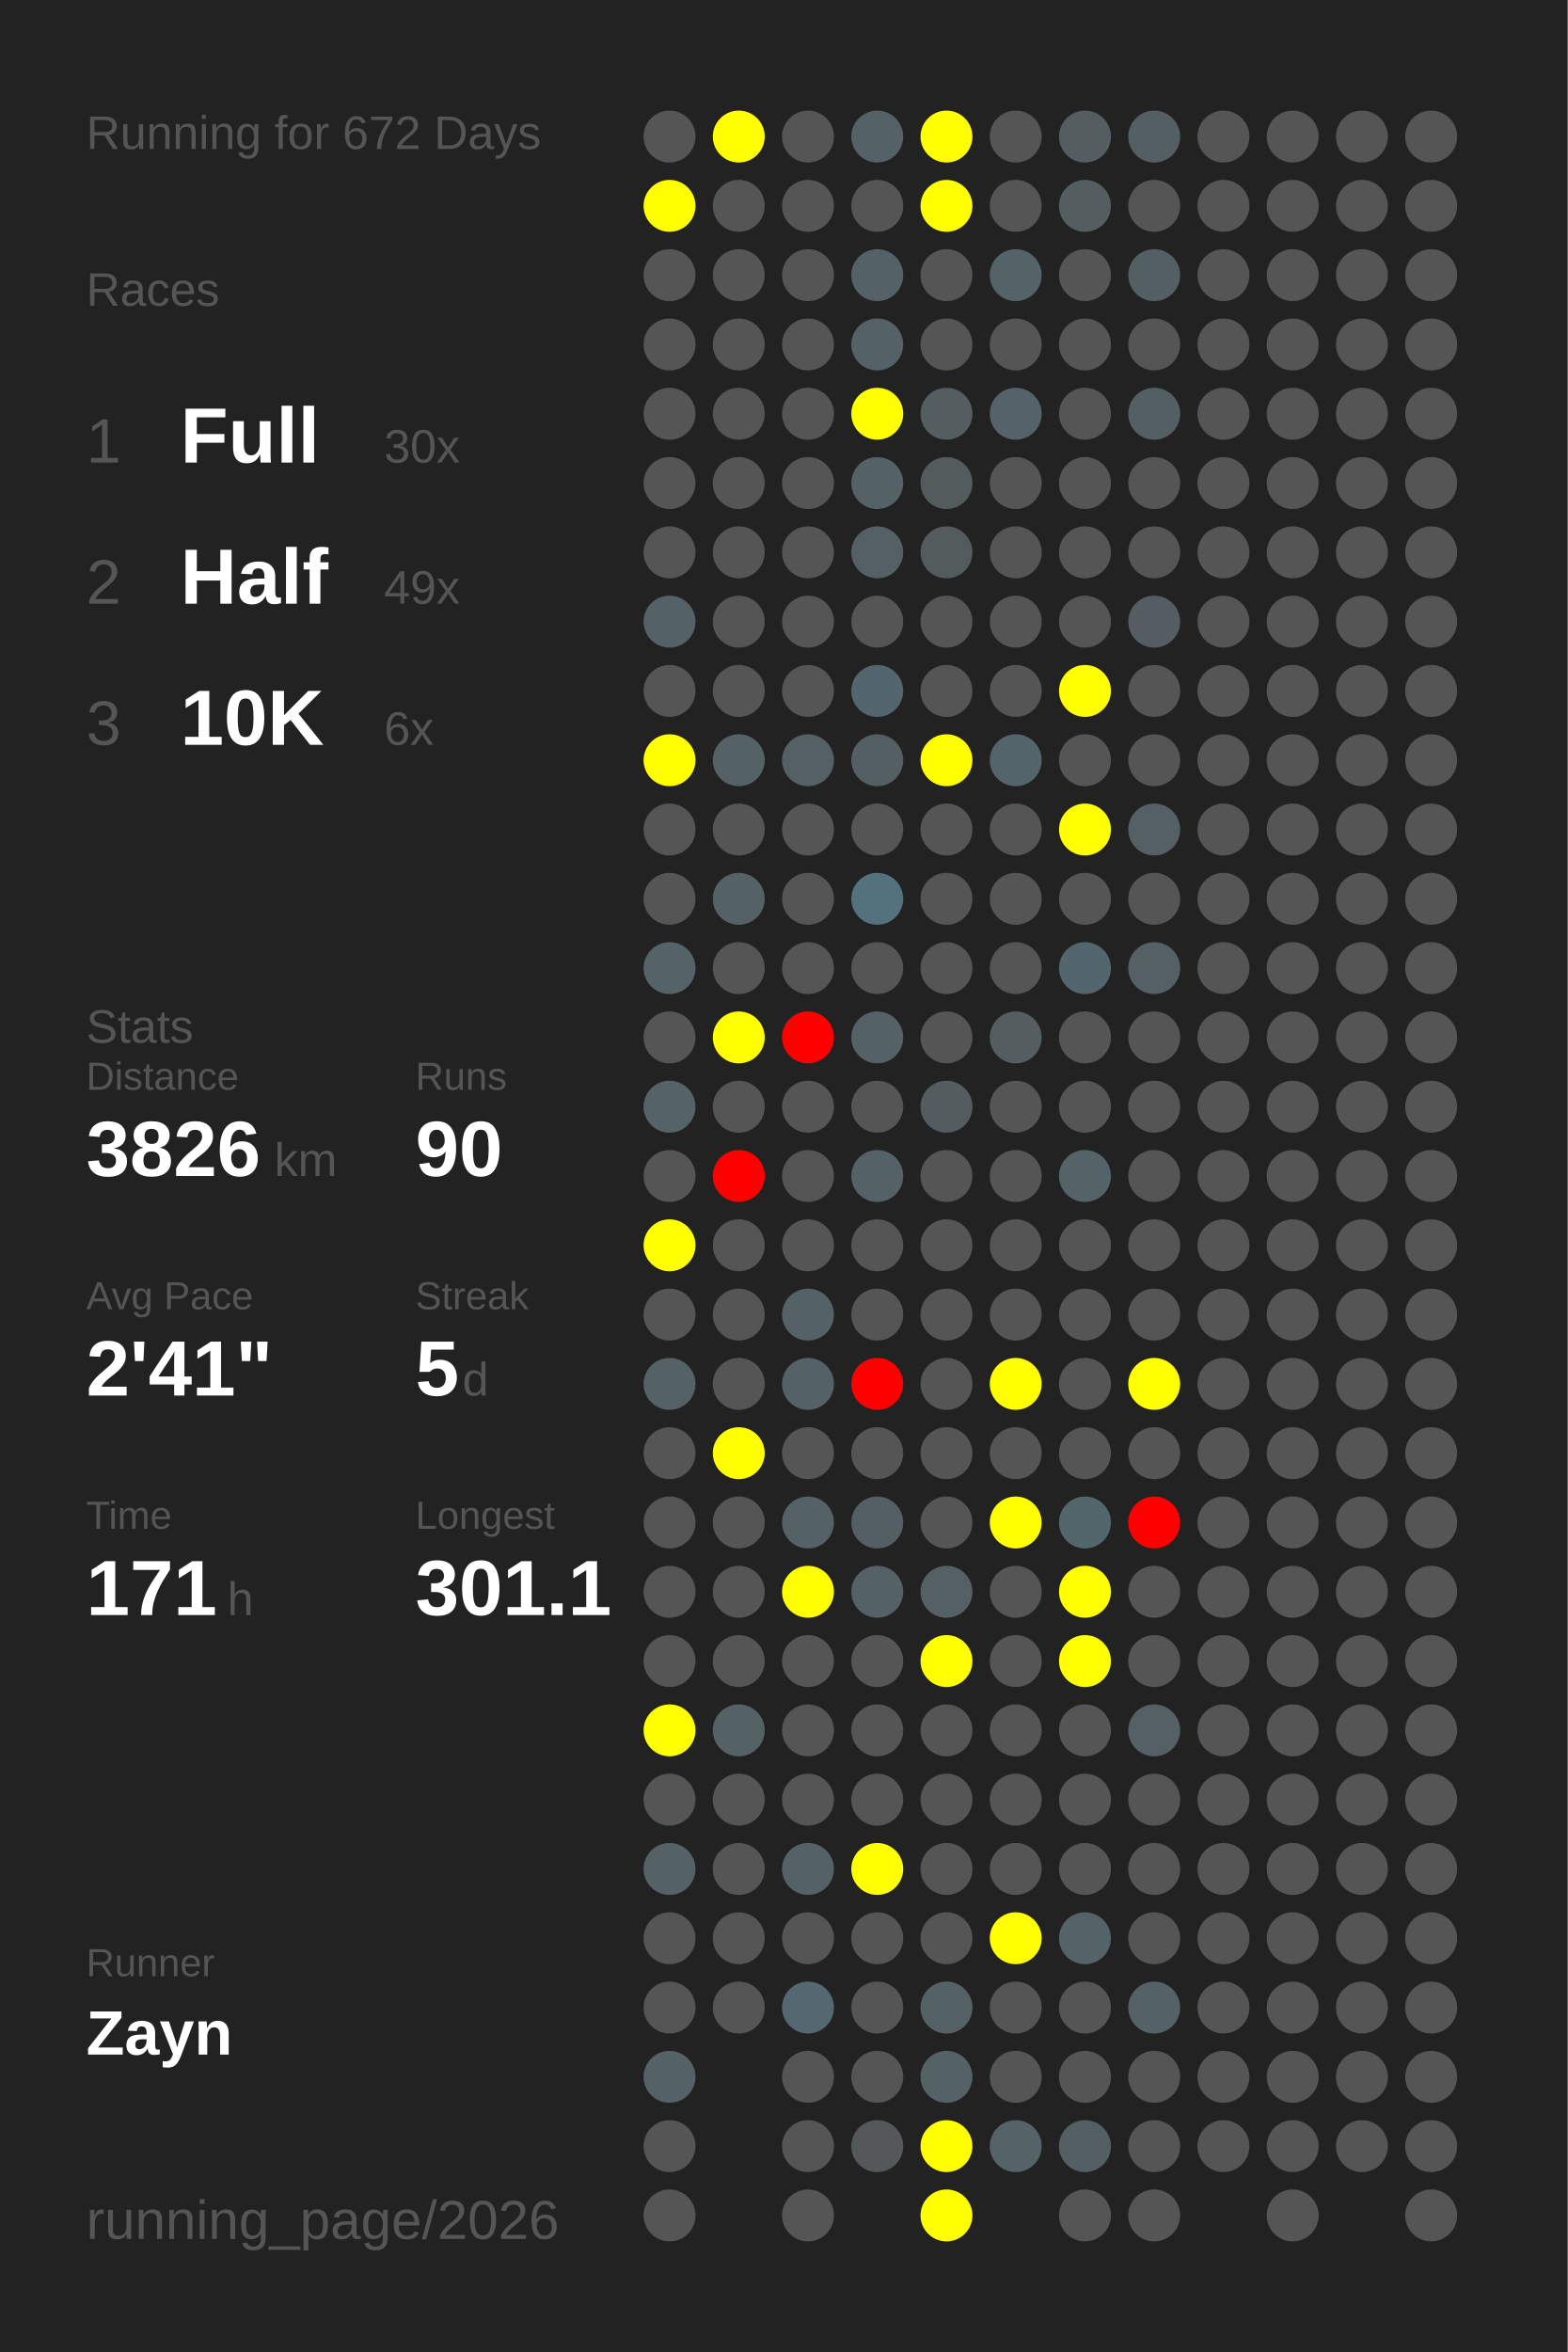
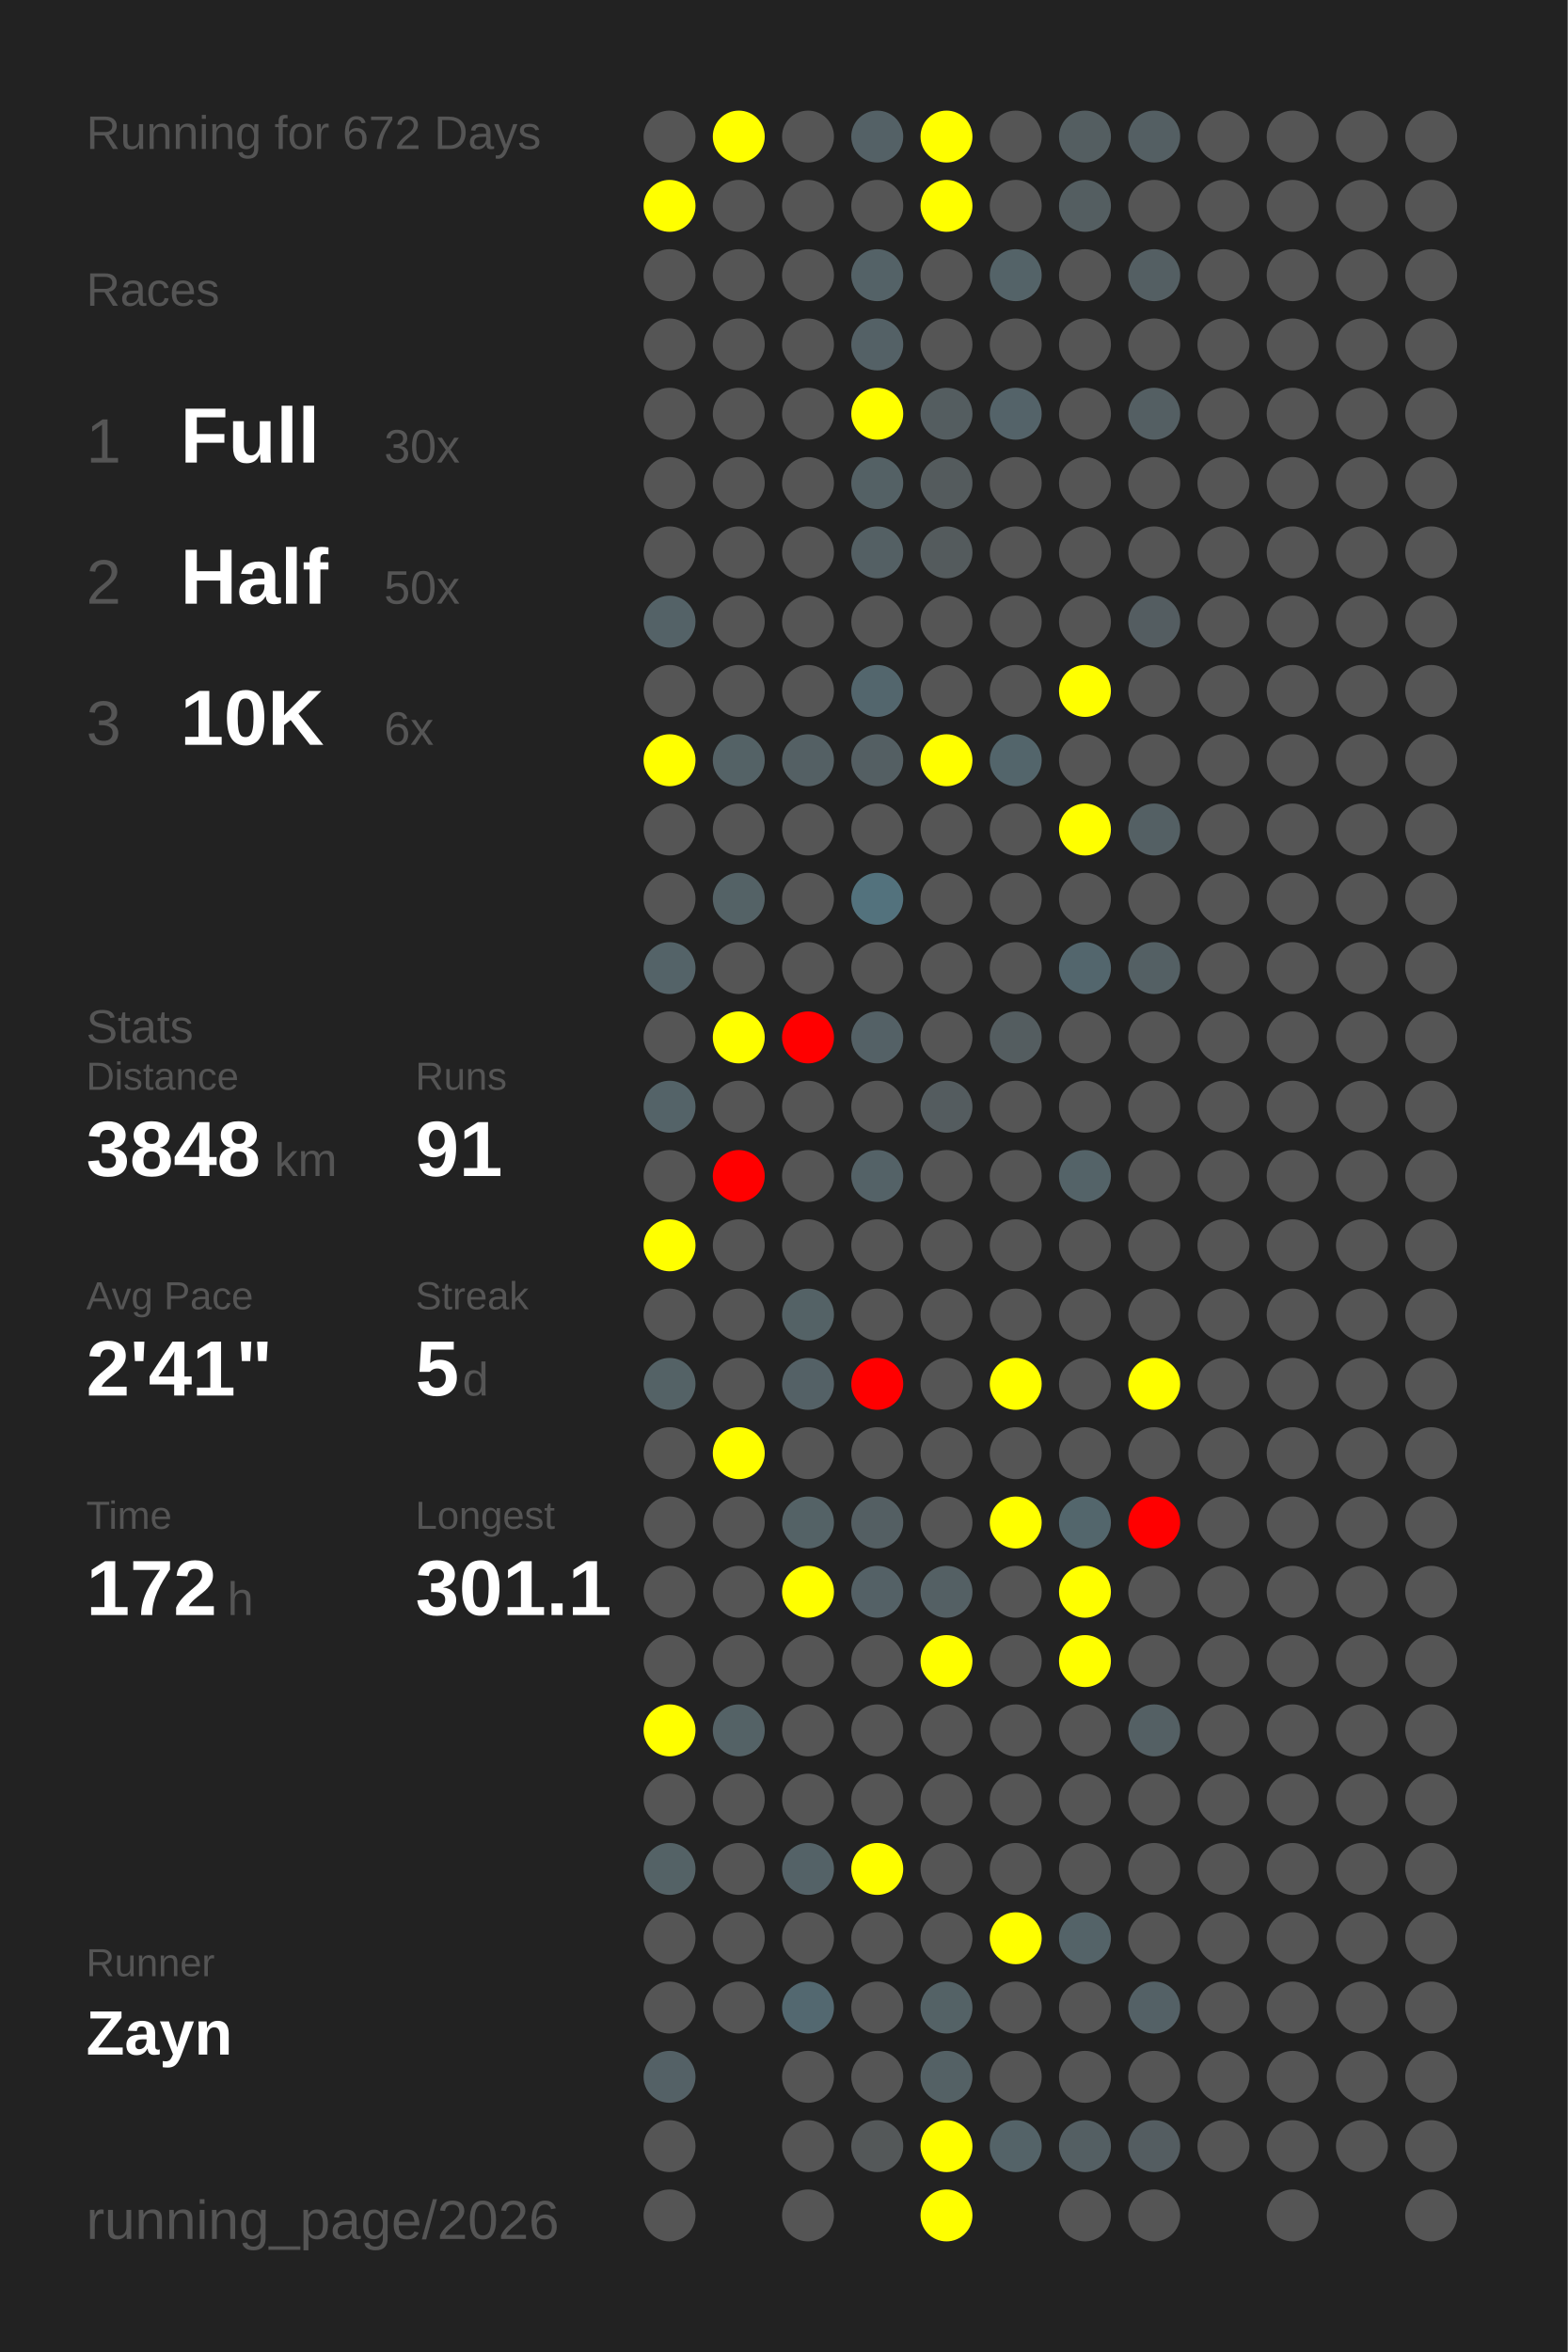
<svg xmlns="http://www.w3.org/2000/svg" baseProfile="full" height="300mm" version="1.1" viewBox="0,0,200,300" width="200mm">
  <defs />
  <rect fill="#222222" height="300" width="200" x="0" y="0" />
  <text fill="#555555" style="font-size:6px; font-family:Arial;" x="11" y="19">Running for 672 Days</text>
  <text fill="#555555" style="font-size:6px; font-family:Arial;" x="11" y="39">Races</text>
  <text fill="#555555" style="font-size:8px; font-family:Arial;" x="11" y="59">1</text>
  <text fill="#FFFFFF" style="font-size:10px; font-family:Arial; font-weight:bold;" x="23" y="59">Full</text>
  <text fill="#555555" style="font-size:6px; font-family:Arial;" x="49" y="59">30x</text>
  <text fill="#555555" style="font-size:8px; font-family:Arial;" x="11" y="77">2</text>
  <text fill="#FFFFFF" style="font-size:10px; font-family:Arial; font-weight:bold;" x="23" y="77">Half</text>
-   <text fill="#555555" style="font-size:6px; font-family:Arial;" x="49" y="77">49x</text>
+   <text fill="#555555" style="font-size:6px; font-family:Arial;" x="49" y="77">50x</text>
  <text fill="#555555" style="font-size:8px; font-family:Arial;" x="11" y="95">3</text>
  <text fill="#FFFFFF" style="font-size:10px; font-family:Arial; font-weight:bold;" x="23" y="95">10K</text>
  <text fill="#555555" style="font-size:6px; font-family:Arial;" x="49" y="95">6x</text>
  <text fill="#555555" style="font-size:6px; font-family:Arial;" x="11" y="133">Stats</text>
  <text fill="#555555" style="font-size:5px; font-family:Arial;" x="11" y="139">Distance</text>
-   <text fill="#FFFFFF" style="font-size:10px; font-family:Arial; font-weight:bold;" x="11" y="150">3826</text>
+   <text fill="#FFFFFF" style="font-size:10px; font-family:Arial; font-weight:bold;" x="11" y="150">3848</text>
  <text fill="#555555" style="font-size:6px; font-family:Arial;" x="35" y="150">km</text>
  <text fill="#555555" style="font-size:5px; font-family:Arial;" x="53" y="139">Runs</text>
-   <text fill="#FFFFFF" style="font-size:10px; font-family:Arial; font-weight:bold;" x="53" y="150">90</text>
+   <text fill="#FFFFFF" style="font-size:10px; font-family:Arial; font-weight:bold;" x="53" y="150">91</text>
  <text fill="#555555" style="font-size:5px; font-family:Arial;" x="11" y="167">Avg Pace</text>
  <text fill="#FFFFFF" style="font-size:10px; font-family:Arial; font-weight:bold;" x="11" y="178">2'41"</text>
  <text fill="#555555" style="font-size:5px; font-family:Arial;" x="53" y="167">Streak</text>
  <text fill="#FFFFFF" style="font-size:10px; font-family:Arial; font-weight:bold;" x="53" y="178">5</text>
  <text fill="#555555" style="font-size:6px; font-family:Arial;" x="59" y="178">d</text>
  <text fill="#555555" style="font-size:5px; font-family:Arial;" x="11" y="195">Time</text>
-   <text fill="#FFFFFF" style="font-size:10px; font-family:Arial; font-weight:bold;" x="11" y="206">171</text>
+   <text fill="#FFFFFF" style="font-size:10px; font-family:Arial; font-weight:bold;" x="11" y="206">172</text>
  <text fill="#555555" style="font-size:6px; font-family:Arial;" x="29" y="206">h</text>
  <text fill="#555555" style="font-size:5px; font-family:Arial;" x="53" y="195">Longest</text>
  <text fill="#FFFFFF" style="font-size:10px; font-family:Arial; font-weight:bold;" x="53" y="206">301.1</text>
  <text fill="#555555" style="font-size:5px; font-family:Arial;" x="11" y="252.065">Runner</text>
  <text fill="#FFFFFF" style="font-size:8px; font-family:Arial; font-weight:bold;" x="11" y="262.065">Zayn</text>
  <text fill="#555555" style="font-size:7px; font-family:Arial;" x="11" y="285.581">running_page/2026</text>
  <circle cx="85.417" cy="17.419" fill="#555555" r="3.312" />
  <circle cx="85.417" cy="26.258" fill="yellow" r="3.312" />
  <circle cx="85.417" cy="35.097" fill="#555555" r="3.312" />
  <circle cx="85.417" cy="43.935" fill="#555555" r="3.312" />
  <circle cx="85.417" cy="52.774" fill="#555555" r="3.312" />
  <circle cx="85.417" cy="61.613" fill="#555555" r="3.312" />
  <circle cx="85.417" cy="70.452" fill="#555555" r="3.312" />
  <circle cx="85.417" cy="79.29" fill="#546267" r="3.312" />
  <circle cx="85.417" cy="88.129" fill="#555555" r="3.312" />
  <circle cx="85.417" cy="96.968" fill="yellow" r="3.312" />
  <circle cx="85.417" cy="105.806" fill="#555555" r="3.312" />
  <circle cx="85.417" cy="114.645" fill="#555555" r="3.312" />
  <circle cx="85.417" cy="123.484" fill="#546368" r="3.312" />
  <circle cx="85.417" cy="132.323" fill="#555555" r="3.312" />
  <circle cx="85.417" cy="141.161" fill="#546368" r="3.312" />
  <circle cx="85.417" cy="150" fill="#555555" r="3.312" />
  <circle cx="85.417" cy="158.839" fill="yellow" r="3.312" />
  <circle cx="85.417" cy="167.677" fill="#555555" r="3.312" />
  <circle cx="85.417" cy="176.516" fill="#546266" r="3.312" />
  <circle cx="85.417" cy="185.355" fill="#555555" r="3.312" />
  <circle cx="85.417" cy="194.194" fill="#555555" r="3.312" />
  <circle cx="85.417" cy="203.032" fill="#555555" r="3.312" />
  <circle cx="85.417" cy="211.871" fill="#555555" r="3.312" />
  <circle cx="85.417" cy="220.71" fill="yellow" r="3.312" />
  <circle cx="85.417" cy="229.548" fill="#555555" r="3.312" />
  <circle cx="85.417" cy="238.387" fill="#546266" r="3.312" />
  <circle cx="85.417" cy="247.226" fill="#555555" r="3.312" />
  <circle cx="85.417" cy="256.065" fill="#555555" r="3.312" />
  <circle cx="85.417" cy="264.903" fill="#546166" r="3.312" />
  <circle cx="85.417" cy="273.742" fill="#555555" r="3.312" />
  <circle cx="85.417" cy="282.581" fill="#555555" r="3.312" />
  <circle cx="94.25" cy="17.419" fill="yellow" r="3.312" />
  <circle cx="94.25" cy="26.258" fill="#555555" r="3.312" />
  <circle cx="94.25" cy="35.097" fill="#555555" r="3.312" />
  <circle cx="94.25" cy="43.935" fill="#555555" r="3.312" />
  <circle cx="94.25" cy="52.774" fill="#555555" r="3.312" />
  <circle cx="94.25" cy="61.613" fill="#555555" r="3.312" />
  <circle cx="94.25" cy="70.452" fill="#555555" r="3.312" />
  <circle cx="94.25" cy="79.29" fill="#555555" r="3.312" />
  <circle cx="94.25" cy="88.129" fill="#555555" r="3.312" />
  <circle cx="94.25" cy="96.968" fill="#546266" r="3.312" />
  <circle cx="94.25" cy="105.806" fill="#555555" r="3.312" />
  <circle cx="94.25" cy="114.645" fill="#546266" r="3.312" />
  <circle cx="94.25" cy="123.484" fill="#555555" r="3.312" />
  <circle cx="94.25" cy="132.323" fill="yellow" r="3.312" />
  <circle cx="94.25" cy="141.161" fill="#555555" r="3.312" />
  <circle cx="94.25" cy="150" fill="red" r="3.312" />
  <circle cx="94.25" cy="158.839" fill="#555555" r="3.312" />
  <circle cx="94.25" cy="167.677" fill="#555555" r="3.312" />
  <circle cx="94.25" cy="176.516" fill="#555555" r="3.312" />
  <circle cx="94.25" cy="185.355" fill="yellow" r="3.312" />
  <circle cx="94.25" cy="194.194" fill="#555555" r="3.312" />
  <circle cx="94.25" cy="203.032" fill="#555555" r="3.312" />
  <circle cx="94.25" cy="211.871" fill="#555555" r="3.312" />
  <circle cx="94.25" cy="220.71" fill="#546266" r="3.312" />
  <circle cx="94.25" cy="229.548" fill="#555555" r="3.312" />
  <circle cx="94.25" cy="238.387" fill="#555555" r="3.312" />
  <circle cx="94.25" cy="247.226" fill="#555555" r="3.312" />
  <circle cx="94.25" cy="256.065" fill="#555555" r="3.312" />
  <circle cx="103.083" cy="17.419" fill="#555555" r="3.312" />
  <circle cx="103.083" cy="26.258" fill="#555555" r="3.312" />
  <circle cx="103.083" cy="35.097" fill="#555555" r="3.312" />
  <circle cx="103.083" cy="43.935" fill="#555555" r="3.312" />
  <circle cx="103.083" cy="52.774" fill="#555555" r="3.312" />
  <circle cx="103.083" cy="61.613" fill="#555555" r="3.312" />
  <circle cx="103.083" cy="70.452" fill="#555555" r="3.312" />
  <circle cx="103.083" cy="79.29" fill="#555555" r="3.312" />
  <circle cx="103.083" cy="88.129" fill="#555555" r="3.312" />
  <circle cx="103.083" cy="96.968" fill="#546064" r="3.312" />
  <circle cx="103.083" cy="105.806" fill="#555555" r="3.312" />
  <circle cx="103.083" cy="114.645" fill="#555555" r="3.312" />
  <circle cx="103.083" cy="123.484" fill="#555555" r="3.312" />
  <circle cx="103.083" cy="132.323" fill="red" r="3.312" />
  <circle cx="103.083" cy="141.161" fill="#555555" r="3.312" />
  <circle cx="103.083" cy="150" fill="#555555" r="3.312" />
  <circle cx="103.083" cy="158.839" fill="#555555" r="3.312" />
  <circle cx="103.083" cy="167.677" fill="#546266" r="3.312" />
  <circle cx="103.083" cy="176.516" fill="#546166" r="3.312" />
  <circle cx="103.083" cy="185.355" fill="#555555" r="3.312" />
  <circle cx="103.083" cy="194.194" fill="#546266" r="3.312" />
  <circle cx="103.083" cy="203.032" fill="yellow" r="3.312" />
  <circle cx="103.083" cy="211.871" fill="#555555" r="3.312" />
  <circle cx="103.083" cy="220.71" fill="#555555" r="3.312" />
  <circle cx="103.083" cy="229.548" fill="#555555" r="3.312" />
  <circle cx="103.083" cy="238.387" fill="#546267" r="3.312" />
  <circle cx="103.083" cy="247.226" fill="#555555" r="3.312" />
  <circle cx="103.083" cy="256.065" fill="#536870" r="3.312" />
  <circle cx="103.083" cy="264.903" fill="#555555" r="3.312" />
  <circle cx="103.083" cy="273.742" fill="#555555" r="3.312" />
  <circle cx="103.083" cy="282.581" fill="#555555" r="3.312" />
  <circle cx="111.917" cy="17.419" fill="#546166" r="3.312" />
  <circle cx="111.917" cy="26.258" fill="#555555" r="3.312" />
  <circle cx="111.917" cy="35.097" fill="#546267" r="3.312" />
  <circle cx="111.917" cy="43.935" fill="#546166" r="3.312" />
  <circle cx="111.917" cy="52.774" fill="yellow" r="3.312" />
  <circle cx="111.917" cy="61.613" fill="#546165" r="3.312" />
  <circle cx="111.917" cy="70.452" fill="#546064" r="3.312" />
  <circle cx="111.917" cy="79.29" fill="#555555" r="3.312" />
  <circle cx="111.917" cy="88.129" fill="#53666d" r="3.312" />
  <circle cx="111.917" cy="96.968" fill="#545f63" r="3.312" />
  <circle cx="111.917" cy="105.806" fill="#555555" r="3.312" />
  <circle cx="111.917" cy="114.645" fill="#53727d" r="3.312" />
  <circle cx="111.917" cy="123.484" fill="#555555" r="3.312" />
  <circle cx="111.917" cy="132.323" fill="#546166" r="3.312" />
  <circle cx="111.917" cy="141.161" fill="#555555" r="3.312" />
  <circle cx="111.917" cy="150" fill="#546267" r="3.312" />
  <circle cx="111.917" cy="158.839" fill="#555555" r="3.312" />
  <circle cx="111.917" cy="167.677" fill="#555555" r="3.312" />
  <circle cx="111.917" cy="176.516" fill="red" r="3.312" />
  <circle cx="111.917" cy="185.355" fill="#555555" r="3.312" />
  <circle cx="111.917" cy="194.194" fill="#545f63" r="3.312" />
  <circle cx="111.917" cy="203.032" fill="#546166" r="3.312" />
  <circle cx="111.917" cy="211.871" fill="#555555" r="3.312" />
  <circle cx="111.917" cy="220.71" fill="#555555" r="3.312" />
  <circle cx="111.917" cy="229.548" fill="#555555" r="3.312" />
  <circle cx="111.917" cy="238.387" fill="yellow" r="3.312" />
  <circle cx="111.917" cy="247.226" fill="#555555" r="3.312" />
  <circle cx="111.917" cy="256.065" fill="#555555" r="3.312" />
  <circle cx="111.917" cy="264.903" fill="#555555" r="3.312" />
  <circle cx="111.917" cy="273.742" fill="#545859" r="3.312" />
  <circle cx="120.75" cy="17.419" fill="yellow" r="3.312" />
  <circle cx="120.75" cy="26.258" fill="yellow" r="3.312" />
  <circle cx="120.75" cy="35.097" fill="#555555" r="3.312" />
  <circle cx="120.75" cy="43.935" fill="#555555" r="3.312" />
  <circle cx="120.75" cy="52.774" fill="#545d60" r="3.312" />
  <circle cx="120.75" cy="61.613" fill="#545b5d" r="3.312" />
  <circle cx="120.75" cy="70.452" fill="#545b5d" r="3.312" />
  <circle cx="120.75" cy="79.29" fill="#555555" r="3.312" />
  <circle cx="120.75" cy="88.129" fill="#555555" r="3.312" />
  <circle cx="120.75" cy="96.968" fill="yellow" r="3.312" />
  <circle cx="120.75" cy="105.806" fill="#555555" r="3.312" />
  <circle cx="120.75" cy="114.645" fill="#555555" r="3.312" />
  <circle cx="120.75" cy="123.484" fill="#555555" r="3.312" />
  <circle cx="120.75" cy="132.323" fill="#555555" r="3.312" />
  <circle cx="120.75" cy="141.161" fill="#545c5f" r="3.312" />
  <circle cx="120.75" cy="150" fill="#555555" r="3.312" />
  <circle cx="120.75" cy="158.839" fill="#555555" r="3.312" />
  <circle cx="120.75" cy="167.677" fill="#555555" r="3.312" />
  <circle cx="120.75" cy="176.516" fill="#555555" r="3.312" />
  <circle cx="120.75" cy="185.355" fill="#555555" r="3.312" />
  <circle cx="120.75" cy="194.194" fill="#555555" r="3.312" />
  <circle cx="120.75" cy="203.032" fill="#546064" r="3.312" />
  <circle cx="120.75" cy="211.871" fill="yellow" r="3.312" />
  <circle cx="120.75" cy="220.71" fill="#555555" r="3.312" />
  <circle cx="120.75" cy="229.548" fill="#555555" r="3.312" />
  <circle cx="120.75" cy="238.387" fill="#555555" r="3.312" />
  <circle cx="120.75" cy="247.226" fill="#555555" r="3.312" />
  <circle cx="120.75" cy="256.065" fill="#546266" r="3.312" />
  <circle cx="120.75" cy="264.903" fill="#546165" r="3.312" />
  <circle cx="120.75" cy="273.742" fill="yellow" r="3.312" />
  <circle cx="120.75" cy="282.581" fill="yellow" r="3.312" />
  <circle cx="129.583" cy="17.419" fill="#555555" r="3.312" />
  <circle cx="129.583" cy="26.258" fill="#555555" r="3.312" />
  <circle cx="129.583" cy="35.097" fill="#546368" r="3.312" />
  <circle cx="129.583" cy="43.935" fill="#555555" r="3.312" />
  <circle cx="129.583" cy="52.774" fill="#546369" r="3.312" />
  <circle cx="129.583" cy="61.613" fill="#555555" r="3.312" />
  <circle cx="129.583" cy="70.452" fill="#555555" r="3.312" />
  <circle cx="129.583" cy="79.29" fill="#555555" r="3.312" />
  <circle cx="129.583" cy="88.129" fill="#555555" r="3.312" />
  <circle cx="129.583" cy="96.968" fill="#53656b" r="3.312" />
  <circle cx="129.583" cy="105.806" fill="#555555" r="3.312" />
  <circle cx="129.583" cy="114.645" fill="#555555" r="3.312" />
  <circle cx="129.583" cy="123.484" fill="#555555" r="3.312" />
  <circle cx="129.583" cy="132.323" fill="#545d60" r="3.312" />
  <circle cx="129.583" cy="141.161" fill="#555555" r="3.312" />
  <circle cx="129.583" cy="150" fill="#555555" r="3.312" />
  <circle cx="129.583" cy="158.839" fill="#555555" r="3.312" />
  <circle cx="129.583" cy="167.677" fill="#555555" r="3.312" />
  <circle cx="129.583" cy="176.516" fill="yellow" r="3.312" />
  <circle cx="129.583" cy="185.355" fill="#555555" r="3.312" />
  <circle cx="129.583" cy="194.194" fill="yellow" r="3.312" />
  <circle cx="129.583" cy="203.032" fill="#555555" r="3.312" />
  <circle cx="129.583" cy="211.871" fill="#555555" r="3.312" />
  <circle cx="129.583" cy="220.71" fill="#555555" r="3.312" />
  <circle cx="129.583" cy="229.548" fill="#555555" r="3.312" />
  <circle cx="129.583" cy="238.387" fill="#555555" r="3.312" />
  <circle cx="129.583" cy="247.226" fill="yellow" r="3.312" />
  <circle cx="129.583" cy="256.065" fill="#555555" r="3.312" />
  <circle cx="129.583" cy="264.903" fill="#555555" r="3.312" />
  <circle cx="129.583" cy="273.742" fill="#546368" r="3.312" />
  <circle cx="138.417" cy="17.419" fill="#545e61" r="3.312" />
  <circle cx="138.417" cy="26.258" fill="#545e61" r="3.312" />
  <circle cx="138.417" cy="35.097" fill="#555555" r="3.312" />
  <circle cx="138.417" cy="43.935" fill="#555555" r="3.312" />
  <circle cx="138.417" cy="52.774" fill="#555555" r="3.312" />
  <circle cx="138.417" cy="61.613" fill="#555555" r="3.312" />
  <circle cx="138.417" cy="70.452" fill="#555555" r="3.312" />
  <circle cx="138.417" cy="79.29" fill="#555555" r="3.312" />
  <circle cx="138.417" cy="88.129" fill="yellow" r="3.312" />
  <circle cx="138.417" cy="96.968" fill="#555555" r="3.312" />
  <circle cx="138.417" cy="105.806" fill="yellow" r="3.312" />
  <circle cx="138.417" cy="114.645" fill="#555555" r="3.312" />
  <circle cx="138.417" cy="123.484" fill="#53666d" r="3.312" />
  <circle cx="138.417" cy="132.323" fill="#555555" r="3.312" />
  <circle cx="138.417" cy="141.161" fill="#555555" r="3.312" />
  <circle cx="138.417" cy="150" fill="#546368" r="3.312" />
  <circle cx="138.417" cy="158.839" fill="#555555" r="3.312" />
  <circle cx="138.417" cy="167.677" fill="#555555" r="3.312" />
  <circle cx="138.417" cy="176.516" fill="#555555" r="3.312" />
  <circle cx="138.417" cy="185.355" fill="#555555" r="3.312" />
  <circle cx="138.417" cy="194.194" fill="#53666c" r="3.312" />
  <circle cx="138.417" cy="203.032" fill="yellow" r="3.312" />
  <circle cx="138.417" cy="211.871" fill="yellow" r="3.312" />
  <circle cx="138.417" cy="220.71" fill="#555555" r="3.312" />
  <circle cx="138.417" cy="229.548" fill="#555555" r="3.312" />
  <circle cx="138.417" cy="238.387" fill="#555555" r="3.312" />
  <circle cx="138.417" cy="247.226" fill="#546368" r="3.312" />
  <circle cx="138.417" cy="256.065" fill="#555555" r="3.312" />
  <circle cx="138.417" cy="264.903" fill="#555555" r="3.312" />
  <circle cx="138.417" cy="273.742" fill="#545f63" r="3.312" />
  <circle cx="138.417" cy="282.581" fill="#555555" r="3.312" />
  <circle cx="147.25" cy="17.419" fill="#545f63" r="3.312" />
  <circle cx="147.25" cy="26.258" fill="#555555" r="3.312" />
  <circle cx="147.25" cy="35.097" fill="#545f63" r="3.312" />
  <circle cx="147.25" cy="43.935" fill="#555555" r="3.312" />
  <circle cx="147.25" cy="52.774" fill="#545f63" r="3.312" />
  <circle cx="147.25" cy="61.613" fill="#555555" r="3.312" />
  <circle cx="147.25" cy="70.452" fill="#555555" r="3.312" />
  <circle cx="147.25" cy="79.29" fill="#545d61" r="3.312" />
  <circle cx="147.25" cy="88.129" fill="#555555" r="3.312" />
  <circle cx="147.25" cy="96.968" fill="#555555" r="3.312" />
  <circle cx="147.25" cy="105.806" fill="#546064" r="3.312" />
  <circle cx="147.25" cy="114.645" fill="#555555" r="3.312" />
  <circle cx="147.25" cy="123.484" fill="#546064" r="3.312" />
  <circle cx="147.25" cy="132.323" fill="#555555" r="3.312" />
  <circle cx="147.25" cy="141.161" fill="#555555" r="3.312" />
  <circle cx="147.25" cy="150" fill="#555555" r="3.312" />
  <circle cx="147.25" cy="158.839" fill="#555555" r="3.312" />
  <circle cx="147.25" cy="167.677" fill="#555555" r="3.312" />
  <circle cx="147.25" cy="176.516" fill="yellow" r="3.312" />
  <circle cx="147.25" cy="185.355" fill="#555555" r="3.312" />
  <circle cx="147.25" cy="194.194" fill="red" r="3.312" />
  <circle cx="147.25" cy="203.032" fill="#555555" r="3.312" />
  <circle cx="147.25" cy="211.871" fill="#555555" r="3.312" />
  <circle cx="147.25" cy="220.71" fill="#546064" r="3.312" />
  <circle cx="147.25" cy="229.548" fill="#555555" r="3.312" />
  <circle cx="147.25" cy="238.387" fill="#555555" r="3.312" />
  <circle cx="147.25" cy="247.226" fill="#555555" r="3.312" />
  <circle cx="147.25" cy="256.065" fill="#546166" r="3.312" />
  <circle cx="147.25" cy="264.903" fill="#555555" r="3.312" />
-   <circle cx="147.25" cy="273.742" fill="#555555" r="3.312" />
+   <circle cx="147.25" cy="273.742" fill="#545d61" r="3.312" />
  <circle cx="147.25" cy="282.581" fill="#555555" r="3.312" />
  <circle cx="156.083" cy="17.419" fill="#555555" r="3.312" />
  <circle cx="156.083" cy="26.258" fill="#555555" r="3.312" />
  <circle cx="156.083" cy="35.097" fill="#555555" r="3.312" />
  <circle cx="156.083" cy="43.935" fill="#555555" r="3.312" />
  <circle cx="156.083" cy="52.774" fill="#555555" r="3.312" />
  <circle cx="156.083" cy="61.613" fill="#555555" r="3.312" />
  <circle cx="156.083" cy="70.452" fill="#555555" r="3.312" />
  <circle cx="156.083" cy="79.29" fill="#555555" r="3.312" />
  <circle cx="156.083" cy="88.129" fill="#555555" r="3.312" />
  <circle cx="156.083" cy="96.968" fill="#555555" r="3.312" />
  <circle cx="156.083" cy="105.806" fill="#555555" r="3.312" />
  <circle cx="156.083" cy="114.645" fill="#555555" r="3.312" />
  <circle cx="156.083" cy="123.484" fill="#555555" r="3.312" />
  <circle cx="156.083" cy="132.323" fill="#555555" r="3.312" />
  <circle cx="156.083" cy="141.161" fill="#555555" r="3.312" />
  <circle cx="156.083" cy="150" fill="#555555" r="3.312" />
  <circle cx="156.083" cy="158.839" fill="#555555" r="3.312" />
  <circle cx="156.083" cy="167.677" fill="#555555" r="3.312" />
  <circle cx="156.083" cy="176.516" fill="#555555" r="3.312" />
  <circle cx="156.083" cy="185.355" fill="#555555" r="3.312" />
  <circle cx="156.083" cy="194.194" fill="#555555" r="3.312" />
  <circle cx="156.083" cy="203.032" fill="#555555" r="3.312" />
  <circle cx="156.083" cy="211.871" fill="#555555" r="3.312" />
  <circle cx="156.083" cy="220.71" fill="#555555" r="3.312" />
  <circle cx="156.083" cy="229.548" fill="#555555" r="3.312" />
  <circle cx="156.083" cy="238.387" fill="#555555" r="3.312" />
  <circle cx="156.083" cy="247.226" fill="#555555" r="3.312" />
  <circle cx="156.083" cy="256.065" fill="#555555" r="3.312" />
  <circle cx="156.083" cy="264.903" fill="#555555" r="3.312" />
  <circle cx="156.083" cy="273.742" fill="#555555" r="3.312" />
  <circle cx="164.917" cy="17.419" fill="#555555" r="3.312" />
  <circle cx="164.917" cy="26.258" fill="#555555" r="3.312" />
  <circle cx="164.917" cy="35.097" fill="#555555" r="3.312" />
  <circle cx="164.917" cy="43.935" fill="#555555" r="3.312" />
  <circle cx="164.917" cy="52.774" fill="#555555" r="3.312" />
  <circle cx="164.917" cy="61.613" fill="#555555" r="3.312" />
  <circle cx="164.917" cy="70.452" fill="#555555" r="3.312" />
  <circle cx="164.917" cy="79.29" fill="#555555" r="3.312" />
  <circle cx="164.917" cy="88.129" fill="#555555" r="3.312" />
  <circle cx="164.917" cy="96.968" fill="#555555" r="3.312" />
  <circle cx="164.917" cy="105.806" fill="#555555" r="3.312" />
  <circle cx="164.917" cy="114.645" fill="#555555" r="3.312" />
  <circle cx="164.917" cy="123.484" fill="#555555" r="3.312" />
  <circle cx="164.917" cy="132.323" fill="#555555" r="3.312" />
  <circle cx="164.917" cy="141.161" fill="#555555" r="3.312" />
  <circle cx="164.917" cy="150" fill="#555555" r="3.312" />
  <circle cx="164.917" cy="158.839" fill="#555555" r="3.312" />
  <circle cx="164.917" cy="167.677" fill="#555555" r="3.312" />
  <circle cx="164.917" cy="176.516" fill="#555555" r="3.312" />
  <circle cx="164.917" cy="185.355" fill="#555555" r="3.312" />
  <circle cx="164.917" cy="194.194" fill="#555555" r="3.312" />
  <circle cx="164.917" cy="203.032" fill="#555555" r="3.312" />
  <circle cx="164.917" cy="211.871" fill="#555555" r="3.312" />
  <circle cx="164.917" cy="220.71" fill="#555555" r="3.312" />
  <circle cx="164.917" cy="229.548" fill="#555555" r="3.312" />
  <circle cx="164.917" cy="238.387" fill="#555555" r="3.312" />
  <circle cx="164.917" cy="247.226" fill="#555555" r="3.312" />
  <circle cx="164.917" cy="256.065" fill="#555555" r="3.312" />
  <circle cx="164.917" cy="264.903" fill="#555555" r="3.312" />
  <circle cx="164.917" cy="273.742" fill="#555555" r="3.312" />
  <circle cx="164.917" cy="282.581" fill="#555555" r="3.312" />
  <circle cx="173.75" cy="17.419" fill="#555555" r="3.312" />
  <circle cx="173.75" cy="26.258" fill="#555555" r="3.312" />
  <circle cx="173.75" cy="35.097" fill="#555555" r="3.312" />
  <circle cx="173.75" cy="43.935" fill="#555555" r="3.312" />
  <circle cx="173.75" cy="52.774" fill="#555555" r="3.312" />
  <circle cx="173.75" cy="61.613" fill="#555555" r="3.312" />
  <circle cx="173.75" cy="70.452" fill="#555555" r="3.312" />
  <circle cx="173.75" cy="79.29" fill="#555555" r="3.312" />
  <circle cx="173.75" cy="88.129" fill="#555555" r="3.312" />
  <circle cx="173.75" cy="96.968" fill="#555555" r="3.312" />
  <circle cx="173.75" cy="105.806" fill="#555555" r="3.312" />
  <circle cx="173.75" cy="114.645" fill="#555555" r="3.312" />
  <circle cx="173.75" cy="123.484" fill="#555555" r="3.312" />
  <circle cx="173.75" cy="132.323" fill="#555555" r="3.312" />
  <circle cx="173.75" cy="141.161" fill="#555555" r="3.312" />
  <circle cx="173.75" cy="150" fill="#555555" r="3.312" />
  <circle cx="173.75" cy="158.839" fill="#555555" r="3.312" />
  <circle cx="173.75" cy="167.677" fill="#555555" r="3.312" />
  <circle cx="173.75" cy="176.516" fill="#555555" r="3.312" />
  <circle cx="173.75" cy="185.355" fill="#555555" r="3.312" />
  <circle cx="173.75" cy="194.194" fill="#555555" r="3.312" />
  <circle cx="173.75" cy="203.032" fill="#555555" r="3.312" />
  <circle cx="173.75" cy="211.871" fill="#555555" r="3.312" />
  <circle cx="173.75" cy="220.71" fill="#555555" r="3.312" />
  <circle cx="173.75" cy="229.548" fill="#555555" r="3.312" />
  <circle cx="173.75" cy="238.387" fill="#555555" r="3.312" />
  <circle cx="173.75" cy="247.226" fill="#555555" r="3.312" />
  <circle cx="173.75" cy="256.065" fill="#555555" r="3.312" />
  <circle cx="173.75" cy="264.903" fill="#555555" r="3.312" />
  <circle cx="173.75" cy="273.742" fill="#555555" r="3.312" />
  <circle cx="182.583" cy="17.419" fill="#555555" r="3.312" />
  <circle cx="182.583" cy="26.258" fill="#555555" r="3.312" />
  <circle cx="182.583" cy="35.097" fill="#555555" r="3.312" />
  <circle cx="182.583" cy="43.935" fill="#555555" r="3.312" />
  <circle cx="182.583" cy="52.774" fill="#555555" r="3.312" />
  <circle cx="182.583" cy="61.613" fill="#555555" r="3.312" />
  <circle cx="182.583" cy="70.452" fill="#555555" r="3.312" />
  <circle cx="182.583" cy="79.29" fill="#555555" r="3.312" />
  <circle cx="182.583" cy="88.129" fill="#555555" r="3.312" />
  <circle cx="182.583" cy="96.968" fill="#555555" r="3.312" />
  <circle cx="182.583" cy="105.806" fill="#555555" r="3.312" />
  <circle cx="182.583" cy="114.645" fill="#555555" r="3.312" />
  <circle cx="182.583" cy="123.484" fill="#555555" r="3.312" />
  <circle cx="182.583" cy="132.323" fill="#555555" r="3.312" />
  <circle cx="182.583" cy="141.161" fill="#555555" r="3.312" />
  <circle cx="182.583" cy="150" fill="#555555" r="3.312" />
  <circle cx="182.583" cy="158.839" fill="#555555" r="3.312" />
  <circle cx="182.583" cy="167.677" fill="#555555" r="3.312" />
  <circle cx="182.583" cy="176.516" fill="#555555" r="3.312" />
  <circle cx="182.583" cy="185.355" fill="#555555" r="3.312" />
  <circle cx="182.583" cy="194.194" fill="#555555" r="3.312" />
  <circle cx="182.583" cy="203.032" fill="#555555" r="3.312" />
  <circle cx="182.583" cy="211.871" fill="#555555" r="3.312" />
  <circle cx="182.583" cy="220.71" fill="#555555" r="3.312" />
  <circle cx="182.583" cy="229.548" fill="#555555" r="3.312" />
  <circle cx="182.583" cy="238.387" fill="#555555" r="3.312" />
  <circle cx="182.583" cy="247.226" fill="#555555" r="3.312" />
  <circle cx="182.583" cy="256.065" fill="#555555" r="3.312" />
  <circle cx="182.583" cy="264.903" fill="#555555" r="3.312" />
  <circle cx="182.583" cy="273.742" fill="#555555" r="3.312" />
  <circle cx="182.583" cy="282.581" fill="#555555" r="3.312" />
</svg>
